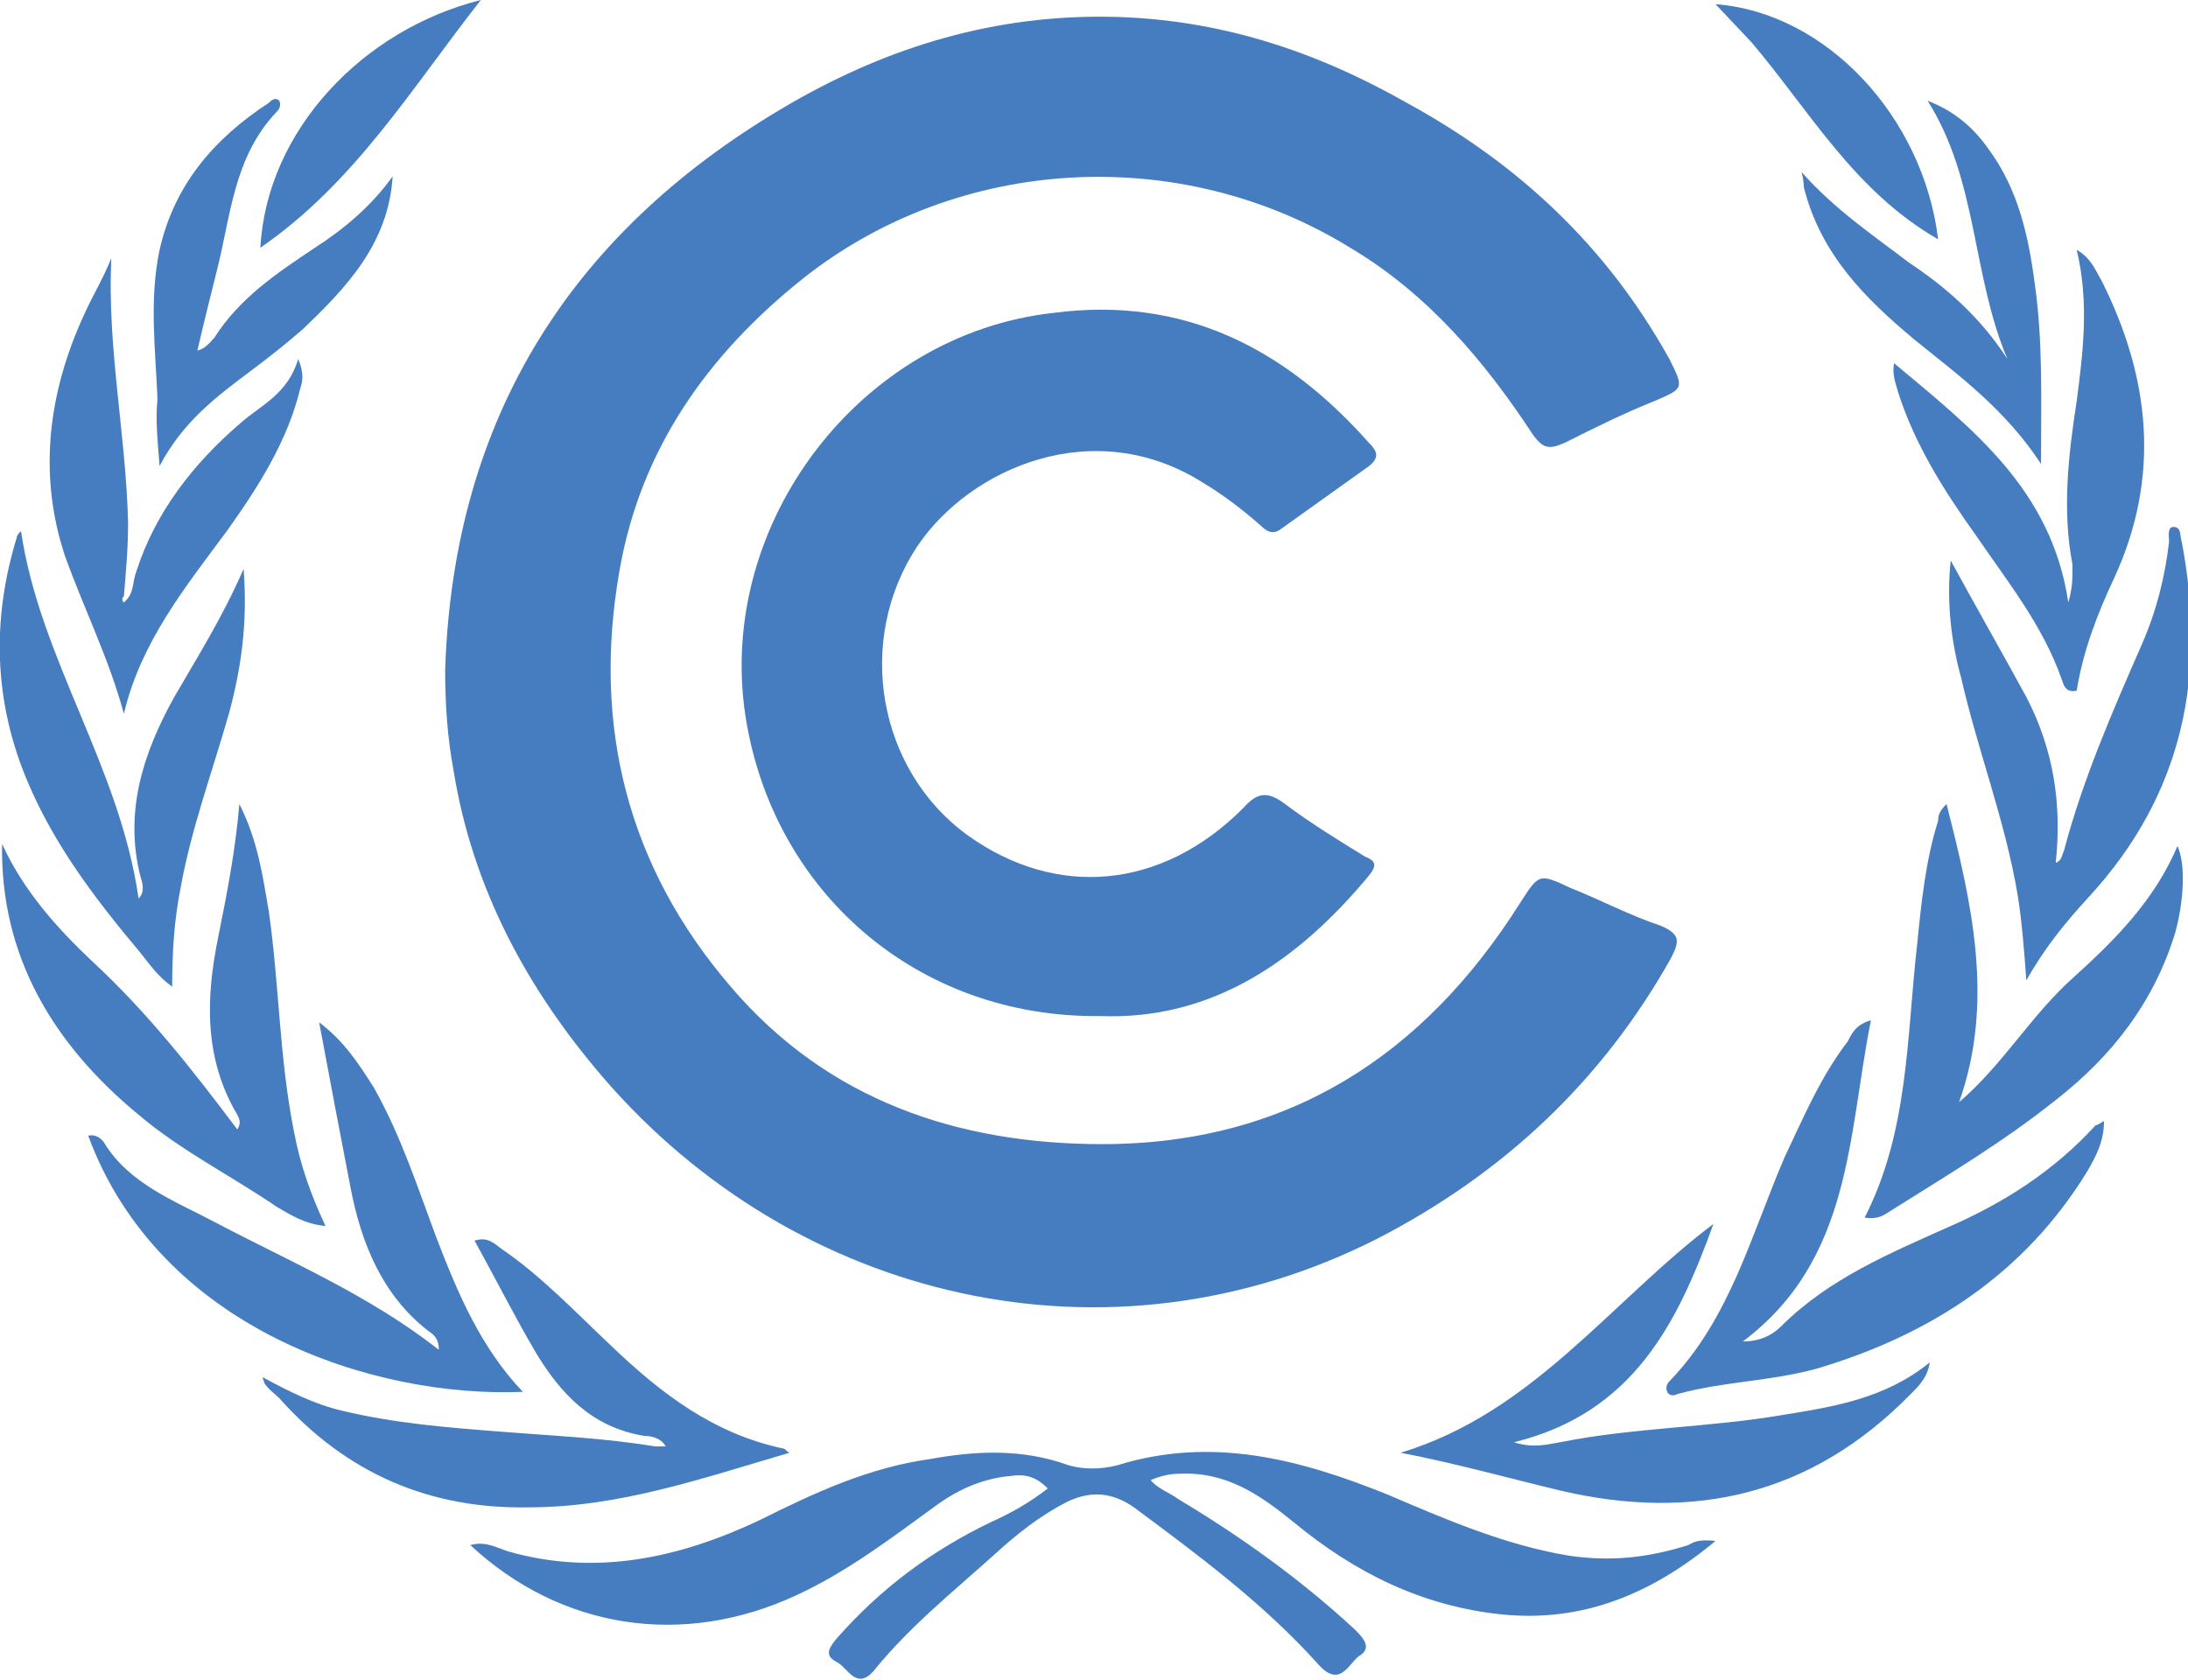
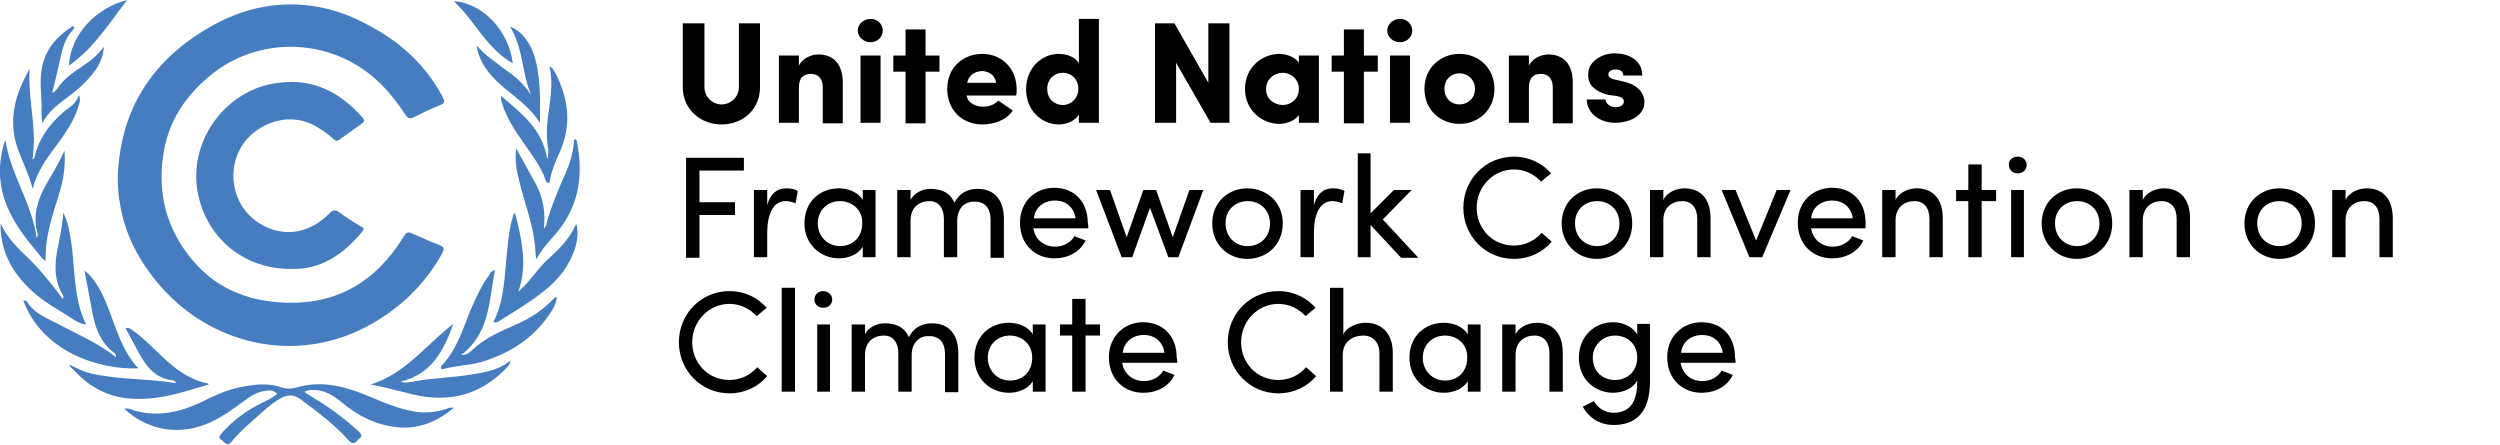
- <svg xmlns="http://www.w3.org/2000/svg" version="1.1" id="Layer_1" x="0px" y="0px" viewBox="0 0 104.2 80" style="enable-background:new 0 0 104.2 80;" xml:space="preserve">
+ <svg xmlns="http://www.w3.org/2000/svg" version="1.1" id="Layer_1" x="0px" y="0px" viewBox="0 0 450 80" style="enable-background:new 0 0 450 80;" xml:space="preserve">
  <style type="text/css">
	.st0{fill:#457DC0;}
</style>
  <g>
-     <path class="st0" d="M21.6,36.7c0.9,5.6,3.5,10.4,7.1,14.6C37.9,62,52.8,65.5,65.6,59c6-3.1,10.7-7.5,14-13.4   c0.4-0.8,0.4-1.1-0.5-1.5c-1.5-0.5-2.8-1.2-4.3-1.8c-1.5-0.7-1.5-0.7-2.4,0.7c-4.6,7.3-11.1,11.5-19.9,11.5   c-6.9,0-13.1-2.1-17.7-7.5c-4.9-5.7-6.6-12.4-5.3-19.8c1-5.8,4.2-10.3,8.7-13.9c7.4-5.9,18-6.5,26.1-1.5c3.7,2.2,6.4,5.4,8.7,8.9   c0.5,0.7,0.8,0.7,1.5,0.4c1.4-0.7,2.8-1.4,4.3-2c1.4-0.6,1.4-0.6,0.7-2C76.5,11.7,72.3,7.8,67,4.9c-4.4-2.5-9-4-14.1-4.1   c-5.5-0.1-10.5,1.4-15.2,4.1c-10.4,6-16.1,14.9-16.5,27C21.2,33.5,21.3,35.1,21.6,36.7z" />
-     <path class="st0" d="M57.3,23c1,0.6,1.9,1.3,2.7,2c0.3,0.3,0.6,0.5,1,0.2c1.4-1,2.8-2,4.2-3c0.5-0.4,0.4-0.7,0-1.1   c-4-4.5-8.8-7-15-6.2C41,15.9,34.1,24.9,35.5,34.1c1.3,8.4,8.2,14.4,16.9,14.3c5.3,0.2,9.4-2.6,12.8-6.7c0.4-0.5,0.3-0.7-0.2-0.9   c-1.3-0.8-2.6-1.6-3.8-2.5c-0.8-0.6-1.3-0.6-2,0.2c-3.9,3.9-8.9,4.3-13.1,1.3c-4.3-3.1-5.4-9.3-2.4-13.8   C46.2,22.3,52.1,19.7,57.3,23z" />
-     <path class="st0" d="M80.4,73.6c-1.9,0.6-3.7,0.8-5.7,0.5c-3-0.5-5.8-1.7-8.6-2.9c-4.2-1.7-8.4-2.8-12.9-1.4   c-0.8,0.2-1.6,0.2-2.3,0c-2.2-0.8-4.4-0.7-6.6-0.3c-2.9,0.4-5.5,1.6-8.1,2.9c-3.8,1.8-7.8,2.7-12,1.5c-0.6-0.2-1.1-0.5-1.8-0.3   c4.3,4,10.1,4.9,15.5,2.4c2.4-1.1,4.5-2.7,6.7-4.3c1.1-0.8,2.3-1.3,3.6-1.4c0.7-0.1,1.2,0.1,1.7,0.6c-0.9,0.7-1.8,1.2-2.7,1.6   c-2.9,1.4-5.3,3.2-7.4,5.6c-0.4,0.5-0.5,0.8,0.1,1.1c0.5,0.3,0.9,1.3,1.7,0.4c1.7-2.1,3.7-3.7,5.7-5.5c1.1-1,2.2-1.9,3.6-2.6   c1.1-0.5,2.1-0.4,3.1,0.3c3.1,2.3,6.2,4.6,8.8,7.5c1,1.1,1.4,0,1.9-0.4c0.7-0.4,0.2-0.9-0.2-1.3c-2.6-2.4-5.4-4.4-8.4-6.2   c-0.4-0.3-1-0.5-1.3-0.9c0.5-0.2,0.9-0.3,1.4-0.3c2.2-0.1,3.8,1,5.4,2.3c2.9,2.4,6.1,4,9.9,4.4c3.9,0.4,7.2-1,10.2-3.5   C80.8,73.3,80.6,73.5,80.4,73.6z" />
+     <path class="st0" d="M21.6,36.7c0.9,5.6,3.5,10.4,7.1,14.6C37.9,62,52.8,65.5,65.6,59c6-3.1,10.7-7.5,14-13.4   c0.4-0.8,0.4-1.1-0.5-1.5c-1.5-0.5-2.8-1.2-4.3-1.8c-1.5-0.7-1.5-0.7-2.4,0.7c-4.6,7.3-11.1,11.5-19.9,11.5   c-6.9,0-13.1-2.1-17.7-7.5c-4.9-5.7-6.6-12.4-5.3-19.8c1-5.8,4.2-10.3,8.7-13.9c7.4-5.9,18-6.5,26.1-1.5c3.7,2.2,6.4,5.4,8.7,8.9   c0.5,0.7,0.8,0.7,1.5,0.4c1.4-0.7,2.8-1.4,4.3-2c1.4-0.6,1.4-0.6,0.7-2c-3-5.4-7.2-9.3-12.5-12.2c-4.4-2.5-9-4-14.1-4.1   c-5.5-0.1-10.5,1.4-15.2,4.1c-10.4,6-16.1,14.9-16.5,27C21.2,33.5,21.3,35.1,21.6,36.7z" />
+     <path class="st0" d="M57.3,23c1,0.6,1.9,1.3,2.7,2c0.3,0.3,0.6,0.5,1,0.2c1.4-1,2.8-2,4.2-3c0.5-0.4,0.4-0.7,0-1.1   c-4-4.5-8.8-7-15-6.2c-9.2,1-16.1,10-14.7,19.2c1.3,8.4,8.2,14.4,16.9,14.3c5.3,0.2,9.4-2.6,12.8-6.7c0.4-0.5,0.3-0.7-0.2-0.9   c-1.3-0.8-2.6-1.6-3.8-2.5c-0.8-0.6-1.3-0.6-2,0.2c-3.9,3.9-8.9,4.3-13.1,1.3c-4.3-3.1-5.4-9.3-2.4-13.8   C46.2,22.3,52.1,19.7,57.3,23z" />
+     <path class="st0" d="M80.4,73.6c-1.9,0.6-3.7,0.8-5.7,0.5c-3-0.5-5.8-1.7-8.6-2.9c-4.2-1.7-8.4-2.8-12.9-1.4   c-0.8,0.2-1.6,0.2-2.3,0c-2.2-0.8-4.4-0.7-6.6-0.3c-2.9,0.4-5.5,1.6-8.1,2.9c-3.8,1.8-7.8,2.7-12,1.5c-0.6-0.2-1.1-0.5-1.8-0.3   c4.3,4,10.1,4.9,15.5,2.4c2.4-1.1,4.5-2.7,6.7-4.3c1.1-0.8,2.3-1.3,3.6-1.4c0.7-0.1,1.2,0.1,1.7,0.6c-0.9,0.7-1.8,1.2-2.7,1.6   c-2.9,1.4-5.3,3.2-7.4,5.6c-0.4,0.5-0.5,0.8,0.1,1.1c0.5,0.3,0.9,1.3,1.7,0.4c1.7-2.1,3.7-3.7,5.7-5.5c1.1-1,2.2-1.9,3.6-2.6   C52,71,53,71.1,54,71.8c3.1,2.3,6.2,4.6,8.8,7.5c1,1.1,1.4,0,1.9-0.4c0.7-0.4,0.2-0.9-0.2-1.3c-2.6-2.4-5.4-4.4-8.4-6.2   c-0.4-0.3-1-0.5-1.3-0.9c0.5-0.2,0.9-0.3,1.4-0.3c2.2-0.1,3.8,1,5.4,2.3c2.9,2.4,6.1,4,9.9,4.4c3.9,0.4,7.2-1,10.2-3.5   C80.8,73.3,80.6,73.5,80.4,73.6z" />
    <path class="st0" d="M24.9,66.3c-2-2.1-3.1-4.7-4.1-7.3c-0.9-2.4-1.7-4.9-3-7.2c-0.7-1.1-1.4-2.2-2.6-3.1c0.5,2.7,1,5.3,1.5,7.9   c0.5,2.6,1.5,5.1,3.7,6.8c0.3,0.2,0.5,0.4,0.5,0.9c-3.3-2.6-7.1-4.2-10.7-6.1c-1.9-1-4-1.8-5.2-3.7c-0.1-0.2-0.4-0.5-0.8-0.4   C7.6,63.3,17.8,66.6,24.9,66.3z" />
-     <path class="st0" d="M92.9,58.4c-2.9,1.3-5.8,2.5-8.1,4.8c-0.4,0.4-1,0.7-1.8,0.7c5.2-3.9,5-9.8,6.1-15.3c-0.7,0.2-0.9,0.6-1.1,1   c-1.3,1.7-2.1,3.6-3,5.5c-1.6,3.7-2.6,7.7-5.5,10.7c-0.1,0.1-0.2,0.3-0.1,0.5c0.1,0.2,0.3,0.2,0.5,0.1c2.2-0.6,4.4-0.6,6.6-1.2   c5.4-1.6,9.9-4.5,12.9-9.4c0.4-0.7,0.8-1.4,0.8-2.4c-0.2,0.1-0.3,0.2-0.4,0.2C97.8,55.8,95.4,57.3,92.9,58.4z" />
+     <path class="st0" d="M92.9,58.4c-2.9,1.3-5.8,2.5-8.1,4.8c-0.4,0.4-1,0.7-1.8,0.7c5.2-3.9,5-9.8,6.1-15.3c-0.7,0.2-0.9,0.6-1.1,1   c-1.3,1.7-2.1,3.6-3,5.5c-1.6,3.7-2.6,7.7-5.5,10.7c-0.1,0.1-0.2,0.3-0.1,0.5s0.3,0.2,0.5,0.1c2.2-0.6,4.4-0.6,6.6-1.2   c5.4-1.6,9.9-4.5,12.9-9.4c0.4-0.7,0.8-1.4,0.8-2.4c-0.2,0.1-0.3,0.2-0.4,0.2C97.8,55.8,95.4,57.3,92.9,58.4z" />
    <path class="st0" d="M6.6,53.1c2,1.7,4.4,2.9,6.6,4.4c0.7,0.4,1.3,0.8,2.3,0.9c-0.7-1.5-1.2-2.9-1.5-4.5c-0.7-3.5-0.7-7-1.2-10.5   c-0.3-1.7-0.5-3.3-1.4-5.1c-0.2,2.3-0.6,4.3-1,6.3c-0.6,2.9-0.7,5.8,0.9,8.5c0.1,0.2,0.2,0.4,0,0.7c-2.1-2.8-4.3-5.6-6.9-8   c-1.7-1.6-3.3-3.4-4.3-5.6C0,45.6,2.6,49.8,6.6,53.1z" />
    <path class="st0" d="M98.7,46.6c-2,1.8-3.3,4.1-5.4,5.9c1.7-4.8,0.6-9.5-0.6-14.2c-0.3,0.3-0.4,0.5-0.4,0.8c-0.6,1.9-0.8,3.9-1,5.9   c-0.5,4.4-0.4,8.9-2.5,13c0.6,0.1,0.9-0.1,1.2-0.3c2.7-1.7,5.4-3.3,7.9-5.3c2.7-2.1,4.7-4.7,5.7-8c0.4-1.5,0.5-3.2,0.1-4.1   C102.6,42.9,100.7,44.8,98.7,46.6z" />
    <path class="st0" d="M37.6,69.2c-0.2-0.1-0.2-0.2-0.3-0.2c-3.3-0.7-5.8-2.6-8.2-4.9c-1.7-1.6-3.3-3.3-5.2-4.6   c-0.4-0.3-0.7-0.6-1.3-0.4c1,1.8,1.9,3.6,2.9,5.3c1.2,2,2.7,3.6,5.2,4c0.3,0,0.8,0.1,1,0.5c-0.2,0-0.4,0-0.5,0   c-2.4-0.4-4.8-0.5-7.3-0.7c-2.6-0.2-5.1-0.4-7.6-1c-1.3-0.3-2.5-0.9-3.8-1.6c0.1,0.3,0.1,0.3,0.1,0.3c0.2,0.3,0.5,0.5,0.7,0.7   c3.2,3.6,7.2,5.3,11.9,5.2C29.5,71.8,33.5,70.4,37.6,69.2z" />
    <path class="st0" d="M74.3,68.7c-0.6,0.1-1.3,0.3-2.2,0c5.7-1.4,7.8-5.7,9.5-10.4c-4.9,3.7-8.6,9-14.9,10.9   c2.6,0.5,5.1,1.2,7.6,1.8c6.4,1.5,12,0.2,16.7-4.6c0.4-0.4,0.8-0.8,0.9-1.5c-2.1,1.7-4.5,2.1-7,2.5C81.4,68,77.8,68,74.3,68.7z" />
    <path class="st0" d="M6.7,45.4c0.4,0.5,0.8,1.1,1.5,1.6c0-1.7,0.1-3.2,0.4-4.7c0.5-2.8,1.5-5.5,2.3-8.3c0.6-2.2,0.9-4.4,0.7-6.9   c-1,2.3-2.2,4.2-3.3,6.1c-1.5,2.7-2.4,5.5-1.6,8.6c0.1,0.3,0.2,0.7-0.1,1C5.7,36.5,1.9,31.4,1,25.3c-0.1,0.1-0.2,0.2-0.2,0.3   c-1.2,3.9-1.1,7.8,0.5,11.6C2.6,40.3,4.6,42.9,6.7,45.4z" />
    <path class="st0" d="M102,30.7c-1.4,3.2-2.8,6.4-3.7,9.8c-0.1,0.2-0.1,0.5-0.4,0.6c0.3-2.8-0.1-5.4-1.4-7.9   c-1.2-2.2-2.4-4.3-3.6-6.5c-0.2,1.9,0,3.8,0.5,5.6c0.8,3.5,2.1,6.8,2.7,10.4c0.2,1.3,0.3,2.6,0.4,4c0.9-1.6,1.9-2.8,3-4   c4.5-4.9,5.6-10.6,4.4-16.9c-0.1-0.3,0-0.7-0.4-0.7c-0.3,0-0.2,0.5-0.2,0.7C103.1,27.5,102.7,29.1,102,30.7z" />
    <path class="st0" d="M98.5,28.7c-0.8-5.4-4.6-8.3-8.3-11.4c-0.1,0.6,0.1,1,0.2,1.4c0.8,2.5,2.2,4.7,3.7,6.8   c1.5,2.2,3.2,4.3,4.1,6.9c0.1,0.3,0.2,0.6,0.7,0.5c0.3-1.9,1-3.7,1.8-5.4c2.2-4.8,1.7-9.5-0.6-14.1c-0.3-0.5-0.5-1.1-1.2-1.5   c0.6,2.5,0.3,4.9,0,7.2c-0.4,2.6-0.7,5.2-0.2,7.8C98.7,27.6,98.7,28,98.5,28.7z" />
-     <path class="st0" d="M5.9,34c0.8-3.4,2.9-6,4.9-8.7c1.5-2.1,2.9-4.3,3.5-6.8c0.1-0.3,0.2-0.7-0.1-1.4c-0.5,1.7-1.8,2.2-2.8,3.1   c-2.2,1.9-4,4.2-4.9,7c-0.2,0.5-0.1,1-0.5,1.4c0,0-0.1,0.1-0.1,0.1c-0.1-0.1-0.1-0.2,0-0.3c0.1-1.2,0.2-2.3,0.2-3.5   c-0.1-4.2-1-8.3-0.8-12.6C4.9,13.3,4.4,14.1,4,15c-1.7,3.7-2.2,7.6-0.9,11.5C4,29,5.2,31.4,5.9,34z" />
+     <path class="st0" d="M5.9,34c0.8-3.4,2.9-6,4.9-8.7c1.5-2.1,2.9-4.3,3.5-6.8c0.1-0.3,0.2-0.7-0.1-1.4c-0.5,1.7-1.8,2.2-2.8,3.1   c-2.2,1.9-4,4.2-4.9,7c-0.2,0.5-0.1,1-0.5,1.4l-0.1,0.1c-0.1-0.1-0.1-0.2,0-0.3c0.1-1.2,0.2-2.3,0.2-3.5c-0.1-4.2-1-8.3-0.8-12.6   c-0.4,1-0.9,1.8-1.3,2.7c-1.7,3.7-2.2,7.6-0.9,11.5C4,29,5.2,31.4,5.9,34z" />
    <path class="st0" d="M7.6,22.2c1.1-2.1,2.7-3.3,4.3-4.5c0.8-0.6,1.7-1.3,2.5-2c2.1-2,4.1-4.1,4.3-7.3c-1,1.4-2.3,2.5-3.7,3.4   c-1.8,1.2-3.6,2.4-4.8,4.3c-0.2,0.2-0.4,0.5-0.8,0.6c0.3-1.3,0.6-2.5,0.9-3.7c0.7-2.7,0.8-5.5,2.9-7.7c0.1-0.1,0.2-0.3,0.1-0.5   c-0.2-0.2-0.4,0-0.5,0.1c-2.6,1.7-4.5,3.9-5.2,7c-0.5,2.4-0.2,4.7-0.1,7.1C7.4,20,7.5,20.9,7.6,22.2z" />
    <path class="st0" d="M90.9,12.5c-1.7-1.3-3.5-2.5-5.1-4.3c0.1,0.4,0.1,0.6,0.1,0.7c0.8,3.2,2.9,5.3,5.3,7.3c2.1,1.7,4.3,3.3,6,5.9   c0-3.1,0.1-5.8-0.3-8.6c-0.3-2.3-0.8-4.5-2.2-6.4c-0.7-1-1.6-1.8-2.9-2.3c2.4,3.8,2.1,8.3,3.8,12.3C94.3,15.1,92.7,13.7,90.9,12.5z   " />
    <path class="st0" d="M22.9,0c-5.6,1.4-10.2,6.2-10.5,11.8C16.9,8.7,19.6,4.2,22.9,0z" />
    <path class="st0" d="M92.3,11.4C91.6,5.6,87,0.6,81.7,0.2L83.4,2C86.2,5.3,88.3,9.1,92.3,11.4z" />
  </g>
+   <g>
+     <path d="M133,15.7V4.2h3.8v11.5c0,4.1-3.2,6.7-6.9,6.7c-3.7,0-7-2.6-7-6.7V4.2h3.9v11.5c0,1.8,1.5,3.1,3.1,3.1   C131.5,18.8,133,17.5,133,15.7z" />
+     <path d="M143.8,22.1h-3.6V10h3.6v1.8c0.6-1.2,2.1-2,3.5-2c2.7,0,4.4,1.7,4.4,5.1v7.3c-0.6,0-3,0-3.6,0v-6.5c0-1.6-0.9-2.4-2.1-2.4   c-1.3,0-2.2,0.6-2.2,2.5V22.1z" />
+     <path d="M156.7,3.4c1.2,0,2.2,0.9,2.2,2.1s-1,2.1-2.2,2.1c-1.2,0-2.3-0.9-2.3-2.1S155.5,3.4,156.7,3.4z M158.5,22.1h-3.6V10h3.6   V22.1z" />
+     <path d="M169.1,10v2.9h-2.5v9.3H163v-9.3h-2.2V10h2.2V5.3h3.6V10H169.1z" />
+     <path d="M182.3,19.9c-1.2,1.8-3.5,2.5-5.5,2.5c-3.5,0-6.3-2.5-6.3-6.4s2.9-6.3,6.3-6.3c3.5,0,6.2,2.6,6.2,6.4c0,0.3,0,0.8-0.1,1.1   H174c0.2,1.4,1.7,2,3,2c1,0,2.1-0.4,2.7-1.1L182.3,19.9z M179.3,14.9c-0.2-1.5-1.5-2.1-2.5-2.1s-2.4,0.5-2.7,2.1H179.3z" />
+     <path d="M194.2,22.1v-1.5c-0.6,1.1-2.1,1.8-3.6,1.8c-3.1,0-5.9-2.5-5.9-6.3c0-3.9,2.8-6.4,5.9-6.4c1.5,0,3,0.6,3.6,1.7V3.4h3.6   v18.7H194.2z M191.3,13.1c-1.5,0-2.8,1.1-2.8,2.9c0,1.8,1.3,2.9,2.8,2.9c1.5,0,2.8-1.2,2.8-2.9C194.1,14.2,192.8,13.1,191.3,13.1z" />
+     <path d="M221.3,22.1h-3.4l-6.2-10.8v10.8h-3.8V4.2h3.5l6.1,10.7V4.2h3.8V22.1z" />
+     <path d="M233.8,20.7c-0.8,1.2-2.6,1.6-3.5,1.6c-3.1,0-6.2-2.4-6.2-6.3c0-3.9,3.1-6.3,6.2-6.3c0.8,0,2.6,0.3,3.5,1.6V10h3.6v12.1   h-3.6V20.7z M230.9,18.9c1.5,0,2.9-1.1,2.9-2.9c0-1.8-1.5-2.9-2.9-2.9c-1.5,0-3,1.1-3,2.9C227.8,17.8,229.4,18.9,230.9,18.9z" />
+     <path d="M248,10v2.9h-2.5v9.3h-3.6v-9.3h-2.2V10h2.2V5.3h3.6V10H248z" />
+     <path d="M252,3.4c1.2,0,2.2,0.9,2.2,2.1s-1,2.1-2.2,2.1c-1.2,0-2.3-0.9-2.3-2.1S250.8,3.4,252,3.4z M253.8,22.1h-3.6V10h3.6V22.1z" />
+     <path d="M256.4,16c0-3.8,2.9-6.3,6.3-6.3c3.4,0,6.3,2.5,6.3,6.3s-2.9,6.3-6.3,6.3C259.3,22.3,256.4,19.8,256.4,16z M265.5,16   c0-1.6-1.2-2.8-2.8-2.8c-1.5,0-2.7,1.1-2.7,2.8c0,1.7,1.2,2.8,2.7,2.8C264.2,18.8,265.5,17.7,265.5,16z" />
+     <path d="M275.2,22.1h-3.6V10h3.6v1.8c0.6-1.2,2.1-2,3.5-2c2.7,0,4.4,1.7,4.4,5.1v7.3c-0.6,0-3,0-3.6,0v-6.5c0-1.6-0.9-2.4-2.1-2.4   c-1.3,0-2.2,0.6-2.2,2.5V22.1z" />
+     <path d="M289.5,17.1c-3.6-1-3.7-2.8-3.6-4c0-1.8,2.2-3.5,4.7-3.5c2.4,0,5,1.1,5,4h-3.4c0-0.9-0.8-1.1-1.4-1.1   c-0.8,0-1.3,0.4-1.3,0.9c0,0.4,0.3,0.7,1.1,0.9l2.1,0.5c2.9,0.8,3.3,2.8,3.3,3.5c0,2.6-2.7,3.8-5.3,3.8c-2.5,0-5-1.5-5.1-4.2h3.4   c0,0.7,0.8,1.4,1.8,1.4c0.8,0,1.5-0.4,1.5-1c0-0.5-0.3-0.8-1.2-1L289.5,17.1z" />
+     <path d="M133.9,28.4v2.3h-8v5.7h6.4v2.3h-6.4v7.7h-2.4V28.4H133.9z" />
+     <path d="M138.1,46.3h-2.4V34.2h2.4v2.7c0.6-2.1,1.8-3,3.4-3c0.9,0,1.8,0.2,2.1,0.5l-0.4,2.2c-0.7-0.3-1.3-0.4-1.8-0.4   c-2.3,0-3.3,2.5-3.3,5.7V46.3z" />
+     <path d="M155.3,44.4c-0.8,1.4-2.6,2.1-4.3,2.1c-3.3,0-6.2-2.5-6.2-6.3c0-3.9,2.8-6.3,6.2-6.3c1.7,0,3.5,0.7,4.3,2.1v-1.8h2.3v12.1   h-2.3V44.4z M151.2,36.2c-2.2,0-4,1.6-4,4c0,2.4,1.8,4.1,4,4.1c2.2,0,4-1.5,4-4.1C155.3,37.6,153.2,36.2,151.2,36.2z" />
+     <path d="M172.3,39.7v6.6c-0.4,0-2,0-2.4,0v-6.9c0-2-1-3.2-2.6-3.2c-1.7,0-3.4,1-3.4,3.5v6.6h-2.4V34.2h2.4V36c0.7-1.4,2.4-2,3.4-2   c0.5,0,0.9,0,1.3,0.1c1.5,0.2,2.6,1,3.2,2.4c1.1-2.2,3-2.5,4.2-2.5c3,0,4.7,2,4.7,5.4v7h-2.4v-6.9c0-2-1-3.2-2.8-3.2   C173.5,36.2,172.3,37.7,172.3,39.7z" />
+     <path d="M195.9,41.1h-9.9c0.3,2,1.9,3.3,3.9,3.3c1.5,0,2.8-0.7,3.5-1.9c0.6,0.3,1.4,0.5,2,0.8c-1,2.1-3.2,3.2-5.6,3.2   c-3.5,0-6.2-2.5-6.2-6.4s2.8-6.3,6.2-6.3s6,2.4,6,6.3C195.9,40.5,195.9,40.9,195.9,41.1z M193.6,39.3c-0.3-2-1.7-3.2-3.7-3.2   c-2,0-3.6,1.2-3.8,3.2H193.6z" />
+     <path d="M210.3,46.3l-3.3-8.9l-3.2,8.9h-1.9l-4.6-12.1h2.5l3,8.5l3-8.5h2.3l3,8.5l3-8.5h2.5l-4.5,12.1H210.3z" />
+     <path d="M218.2,40.2c0-3.8,2.9-6.3,6.3-6.3s6.4,2.4,6.4,6.3s-2.9,6.4-6.4,6.4S218.2,44,218.2,40.2z M228.6,40.2c0-2.4-1.8-4-4-4   c-2.2,0-4,1.5-4,4c0,2.5,1.8,4.1,4,4.1C226.8,44.3,228.6,42.7,228.6,40.2z" />
+     <path d="M236.5,46.3h-2.4V34.2h2.4v2.7c0.6-2.1,1.8-3,3.4-3c0.9,0,1.8,0.2,2.1,0.5l-0.4,2.2c-0.7-0.3-1.3-0.4-1.8-0.4   c-2.3,0-3.3,2.5-3.3,5.7V46.3z" />
+     <path d="M246.7,46.3h-2.3V27.6h2.3v10.8l4.2-4.2h3.2l-5.2,5.3l6.4,6.9h-3.1l-5.5-5.9V46.3z" />
+     <path d="M279.3,43.5c-1.6,1.9-4,3.1-6.8,3.1c-5.1,0-9.1-4.1-9.1-9.2c0-5.1,4-9.2,9.1-9.2c2.8,0,5.1,1.2,6.7,3l-1.8,1.5   c-1.2-1.3-2.9-2.2-4.9-2.2c-3.7,0-6.7,3.1-6.7,6.9s2.9,6.8,6.7,6.8c2,0,3.8-0.9,5-2.3L279.3,43.5z" />
+     <path d="M281.1,40.2c0-3.8,2.9-6.3,6.3-6.3c3.5,0,6.4,2.4,6.4,6.3s-2.9,6.4-6.4,6.4C284,46.6,281.1,44,281.1,40.2z M291.5,40.2   c0-2.4-1.8-4-4-4c-2.2,0-4,1.5-4,4c0,2.5,1.8,4.1,4,4.1C289.7,44.3,291.5,42.7,291.5,40.2z" />
+     <path d="M299.4,46.3H297V34.2h2.4V36c0.7-1.5,2.5-2.1,3.8-2.1c3,0,4.7,2,4.7,5.4v7c-0.4,0-2,0-2.4,0v-6.9c0-2-1-3.2-2.7-3.2   c-1.7,0-3.4,1-3.4,3.5V46.3z" />
+     <path d="M312.4,34.2l3.7,9.1l3.7-9.1h2.5l-5.1,12.1h0h-2.3l-5-12.1H312.4z" />
+     <path d="M335.8,41.1H326c0.3,2,1.9,3.3,3.9,3.3c1.5,0,2.8-0.7,3.5-1.9c0.6,0.3,1.4,0.5,2,0.8c-1,2.1-3.2,3.2-5.6,3.2   c-3.5,0-6.2-2.5-6.2-6.4s2.8-6.3,6.2-6.3c3.5,0,6,2.4,6,6.3C335.8,40.5,335.8,40.9,335.8,41.1z M333.5,39.3c-0.3-2-1.7-3.2-3.7-3.2   c-2,0-3.6,1.2-3.8,3.2H333.5z" />
+     <path d="M341.2,46.3h-2.4V34.2h2.4V36c0.7-1.5,2.5-2.1,3.8-2.1c3,0,4.7,2,4.7,5.4v7c-0.4,0-2,0-2.4,0v-6.9c0-2-1-3.2-2.7-3.2   c-1.7,0-3.4,1-3.4,3.5V46.3z" />
+     <path d="M359.3,34.2v2h-2.6v10.1h-2.4V36.2h-2.2v-2h2.2v-4.6h2.4v4.6H359.3z" />
+     <path d="M363.2,28.2c0.9,0,1.6,0.6,1.6,1.5c0,0.9-0.7,1.5-1.6,1.5c-0.9,0-1.6-0.6-1.6-1.5C361.5,28.8,362.3,28.2,363.2,28.2z    M364.4,34.2H362v12.1h2.3V34.2z" />
+     <path d="M367.5,40.2c0-3.8,2.9-6.3,6.3-6.3c3.5,0,6.4,2.4,6.4,6.3s-2.9,6.4-6.4,6.4C370.4,46.6,367.5,44,367.5,40.2z M377.9,40.2   c0-2.4-1.8-4-4-4c-2.2,0-4,1.5-4,4c0,2.5,1.8,4.1,4,4.1C376,44.3,377.9,42.7,377.9,40.2z" />
+     <path d="M385.7,46.3h-2.4V34.2h2.4V36c0.7-1.5,2.5-2.1,3.8-2.1c3,0,4.7,2,4.7,5.4v7c-0.4,0-2,0-2.4,0v-6.9c0-2-1-3.2-2.7-3.2   c-1.7,0-3.4,1-3.4,3.5V46.3z" />
+     <path d="M404,40.2c0-3.8,2.9-6.3,6.3-6.3c3.5,0,6.4,2.4,6.4,6.3s-2.9,6.4-6.4,6.4C406.8,46.6,404,44,404,40.2z M414.3,40.2   c0-2.4-1.8-4-4-4c-2.2,0-4,1.5-4,4c0,2.5,1.8,4.1,4,4.1C412.5,44.3,414.3,42.7,414.3,40.2z" />
+     <path d="M422.2,46.3h-2.4V34.2h2.4V36c0.7-1.5,2.5-2.1,3.8-2.1c3,0,4.7,2,4.7,5.4v7c-0.4,0-2,0-2.4,0v-6.9c0-2-1-3.2-2.7-3.2   c-1.7,0-3.4,1-3.4,3.5V46.3z" />
+     <path d="M138.1,67.7c-1.6,1.9-4,3.1-6.8,3.1c-5.1,0-9.1-4.1-9.1-9.2c0-5.1,4-9.2,9.1-9.2c2.8,0,5.1,1.2,6.7,3l-1.8,1.5   c-1.2-1.3-2.9-2.2-4.9-2.2c-3.7,0-6.7,3.1-6.7,6.9c0,3.8,2.9,6.8,6.7,6.8c2,0,3.8-0.9,5-2.3L138.1,67.7z" />
+     <path d="M143.1,51.8v18.7h-2.4V51.8H143.1z" />
+     <path d="M148.2,52.4c0.9,0,1.6,0.7,1.6,1.5c0,0.9-0.7,1.5-1.6,1.5c-0.9,0-1.6-0.6-1.6-1.5C146.6,53,147.3,52.4,148.2,52.4z    M149.4,58.4h-2.3v12.1h2.3V58.4z" />
+     <path d="M164.1,63.9v6.6c-0.4,0-2,0-2.4,0v-6.9c0-2-1-3.2-2.6-3.2c-1.7,0-3.4,1-3.4,3.5v6.6h-2.4V58.4h2.4v1.8c0.6-1.4,2.4-2,3.4-2   c0.5,0,0.9,0,1.3,0.1c1.5,0.2,2.6,1,3.2,2.4c1.1-2.2,3-2.5,4.2-2.5c3,0,4.7,2,4.7,5.4v7h-2.4v-6.9c0-2-1-3.2-2.8-3.2   C165.3,60.4,164.1,61.9,164.1,63.9z" />
+     <path d="M185.9,68.6c-0.8,1.4-2.6,2.1-4.3,2.1c-3.3,0-6.2-2.5-6.2-6.3c0-3.9,2.8-6.3,6.2-6.3c1.7,0,3.5,0.7,4.3,2.1v-1.8h2.3v12.1   h-2.3V68.6z M181.8,60.4c-2.2,0-4,1.6-4,4c0,2.4,1.8,4.1,4,4.1c2.2,0,4-1.5,4-4.1C185.8,61.8,183.8,60.4,181.8,60.4z" />
+     <path d="M198,58.4v2h-2.6v10.1h-2.4V60.4h-2.2v-2h2.2v-4.6h2.4v4.6H198z" />
+     <path d="M211.9,65.3h-9.9c0.3,2,1.9,3.3,3.9,3.3c1.5,0,2.8-0.7,3.5-1.9c0.6,0.3,1.4,0.5,2,0.8c-1,2.1-3.2,3.2-5.6,3.2   c-3.5,0-6.2-2.5-6.2-6.4c0-3.8,2.8-6.3,6.2-6.3s6,2.4,6,6.3C211.9,64.7,211.9,65.1,211.9,65.3z M209.6,63.5c-0.3-2-1.7-3.2-3.7-3.2   c-2,0-3.6,1.2-3.8,3.2H209.6z" />
+     <path d="M236.9,67.7c-1.6,1.9-4,3.1-6.8,3.1c-5.1,0-9.1-4.1-9.1-9.2c0-5.1,4-9.2,9.1-9.2c2.8,0,5.1,1.2,6.7,3l-1.8,1.5   c-1.2-1.3-2.9-2.2-4.9-2.2c-3.7,0-6.7,3.1-6.7,6.9c0,3.8,2.9,6.8,6.7,6.8c2,0,3.8-0.9,5-2.3L236.9,67.7z" />
+     <path d="M241.8,70.5h-2.4V51.8h2.4v8.4c0.7-1.5,2.7-2.1,4-2.1c3,0,4.9,2,4.9,5.4v7c-0.4,0-2,0-2.4,0v-6.9c0-2-1.2-3.2-2.9-3.2   s-3.7,0.9-3.7,3.5V70.5z" />
+     <path d="M264.2,68.6c-0.8,1.4-2.6,2.1-4.3,2.1c-3.3,0-6.2-2.5-6.2-6.3c0-3.9,2.8-6.3,6.2-6.3c1.7,0,3.5,0.7,4.3,2.1v-1.8h2.3v12.1   h-2.3V68.6z M260.1,60.4c-2.2,0-4,1.6-4,4c0,2.4,1.8,4.1,4,4.1c2.2,0,4-1.5,4-4.1C264.2,61.8,262.1,60.4,260.1,60.4z" />
+     <path d="M272.8,70.5h-2.4V58.4h2.4v1.8c0.7-1.5,2.5-2.1,3.8-2.1c3,0,4.7,2,4.7,5.4v7c-0.4,0-2,0-2.4,0v-6.9c0-2-1-3.2-2.7-3.2   c-1.7,0-3.4,1-3.4,3.5V70.5z" />
+     <path d="M290.4,74.3c2.6,0,4.3-1.5,4.3-5.5c0-0.1,0-0.2,0-0.3c-0.7,1.4-2.6,2.2-4.3,2.2c-3.3,0-6.2-2.4-6.2-6.3   c0-3.9,2.8-6.4,6.2-6.4c1.7,0,3.5,0.8,4.3,2.2v-1.9h2.3v10.3c0,5.7-2.6,7.9-6.6,7.9c-2.2,0-4.3-1.1-5.5-3.3c0.3-0.1,1.7-0.9,2-1   C287.7,73.6,289.1,74.3,290.4,74.3z M290.7,60.4c-2.2,0-4,1.7-4,4c0,2.5,1.8,4,4,4c2,0,4-1.4,4-4C294.7,61.8,292.8,60.4,290.7,60.4   z" />
+     <path d="M312.4,65.3h-9.9c0.3,2,1.9,3.3,3.9,3.3c1.5,0,2.8-0.7,3.5-1.9c0.6,0.3,1.4,0.5,2,0.8c-1,2.1-3.2,3.2-5.6,3.2   c-3.5,0-6.2-2.5-6.2-6.4c0-3.8,2.8-6.3,6.2-6.3c3.5,0,6,2.4,6,6.3C312.4,64.7,312.4,65.1,312.4,65.3z M310.1,63.5   c-0.3-2-1.7-3.2-3.7-3.2c-2,0-3.6,1.2-3.8,3.2H310.1z" />
+   </g>
</svg>
